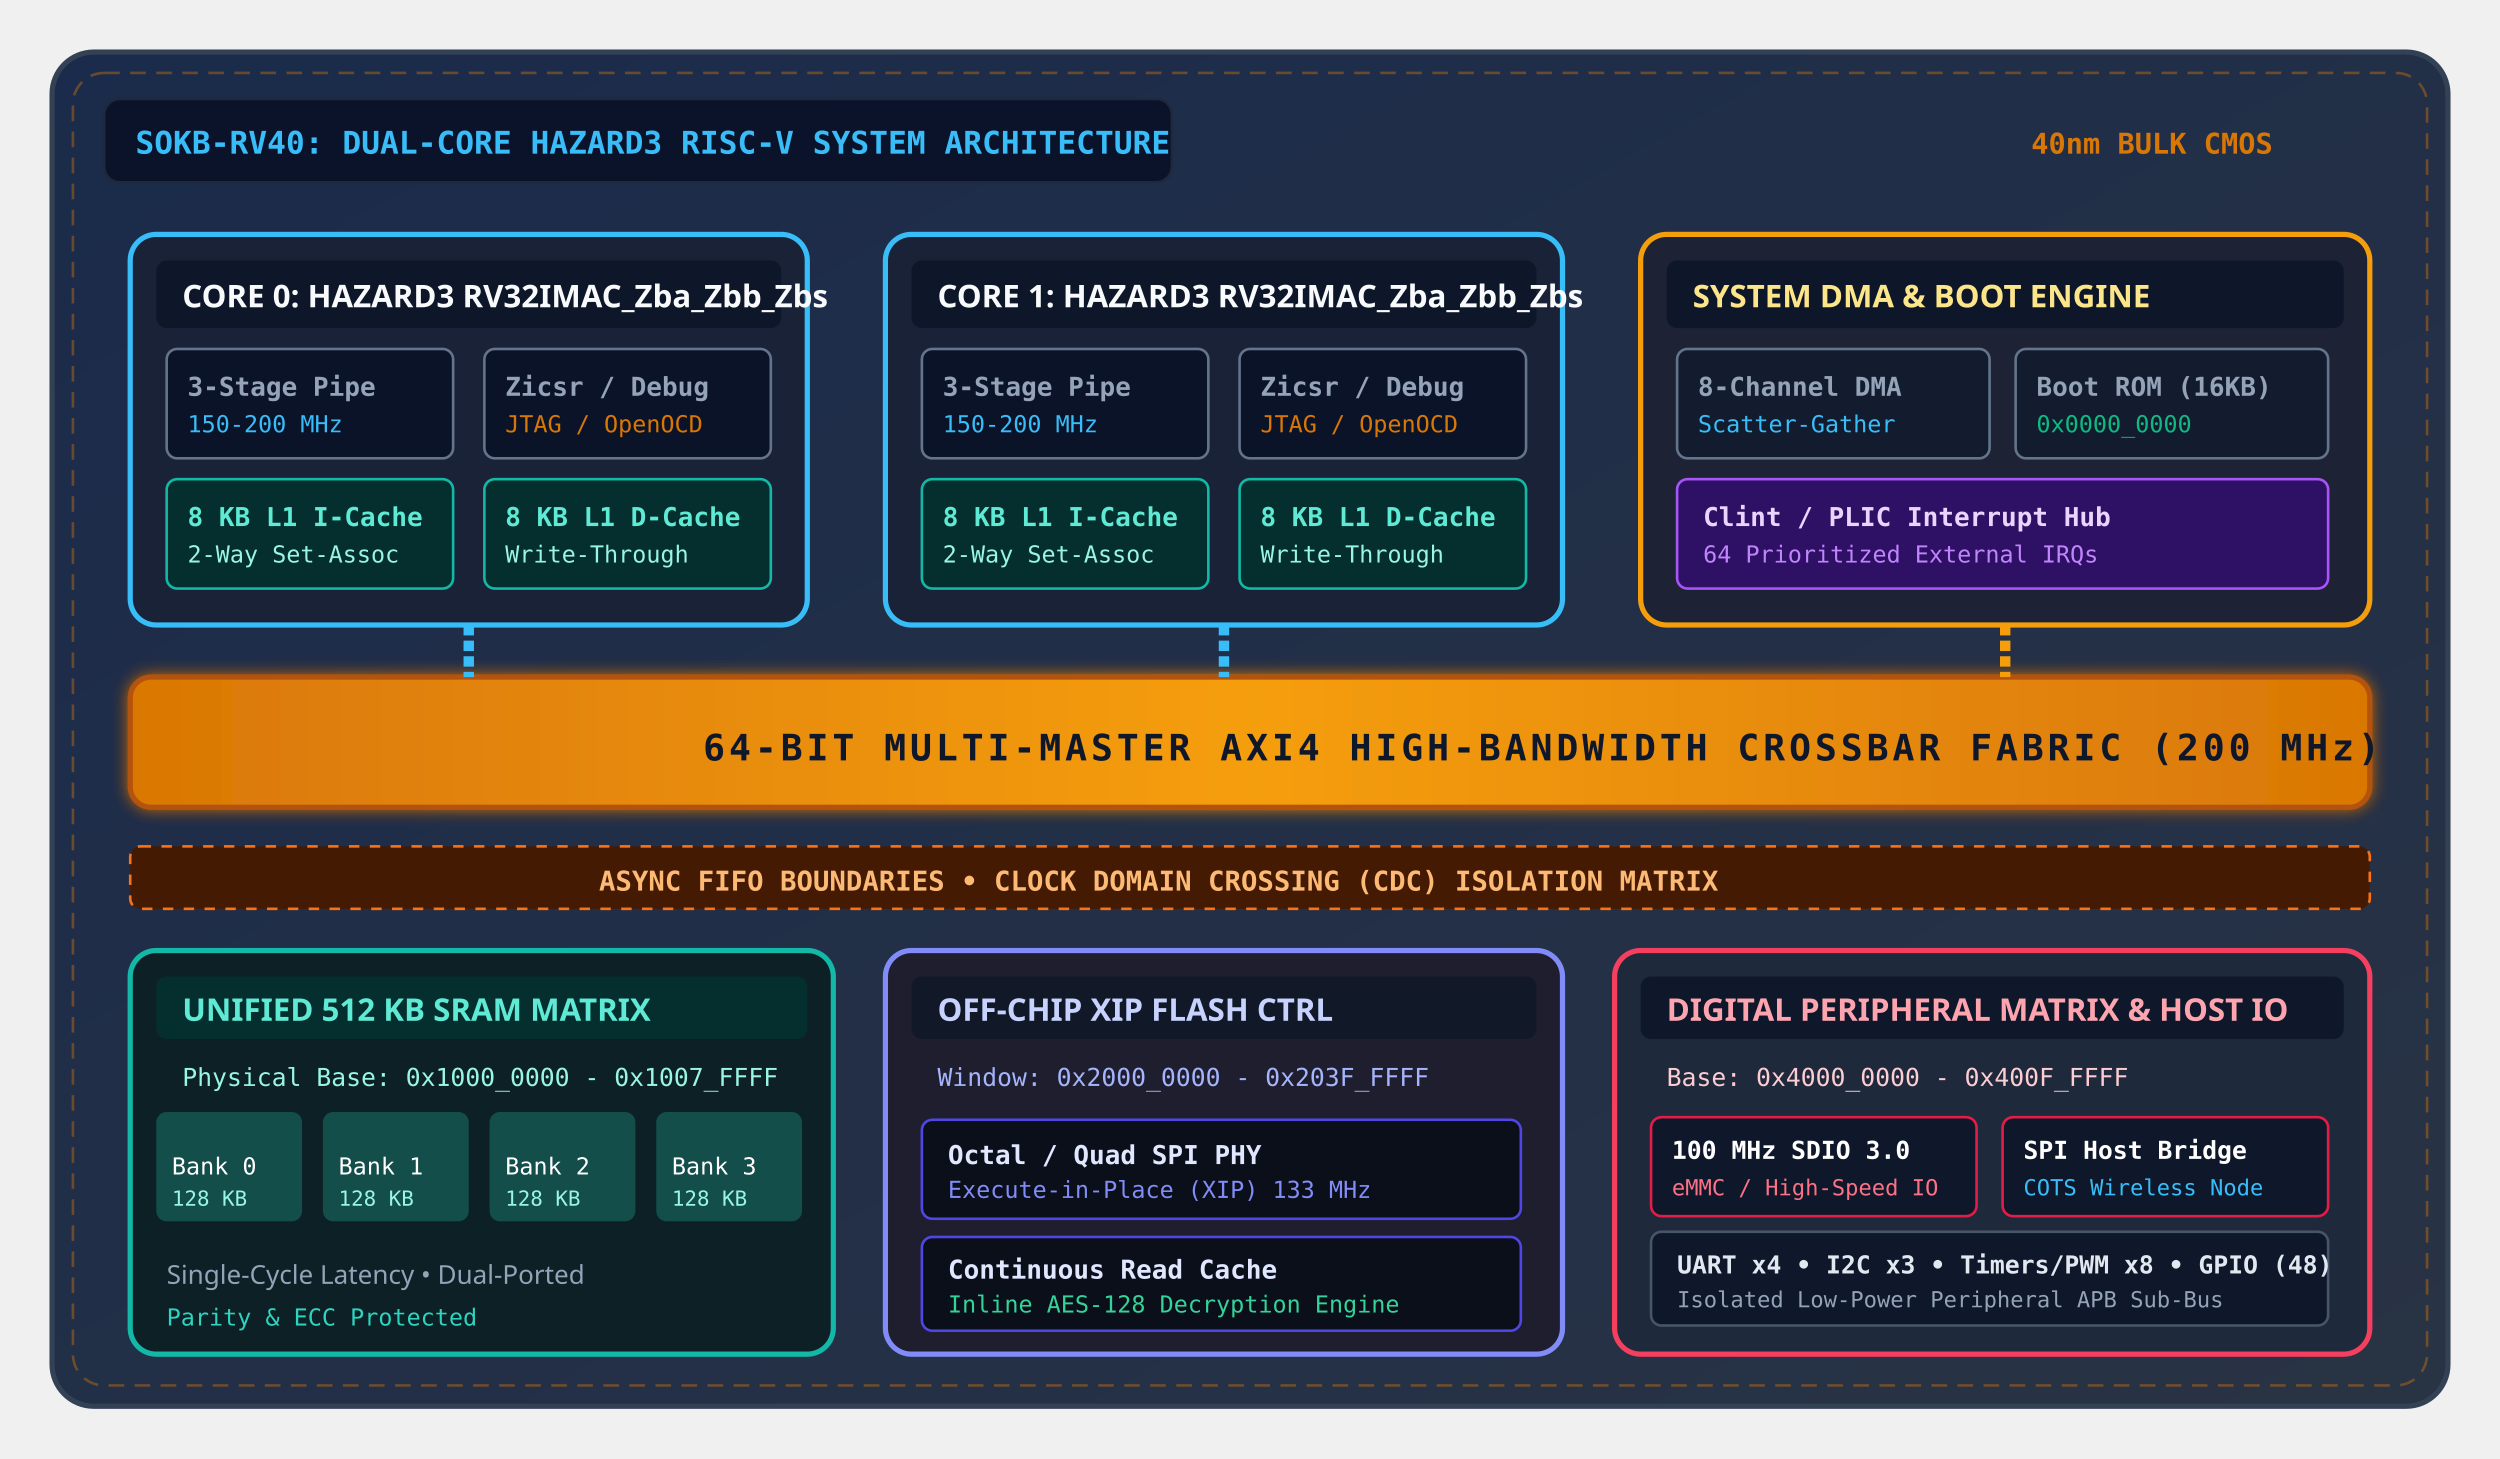
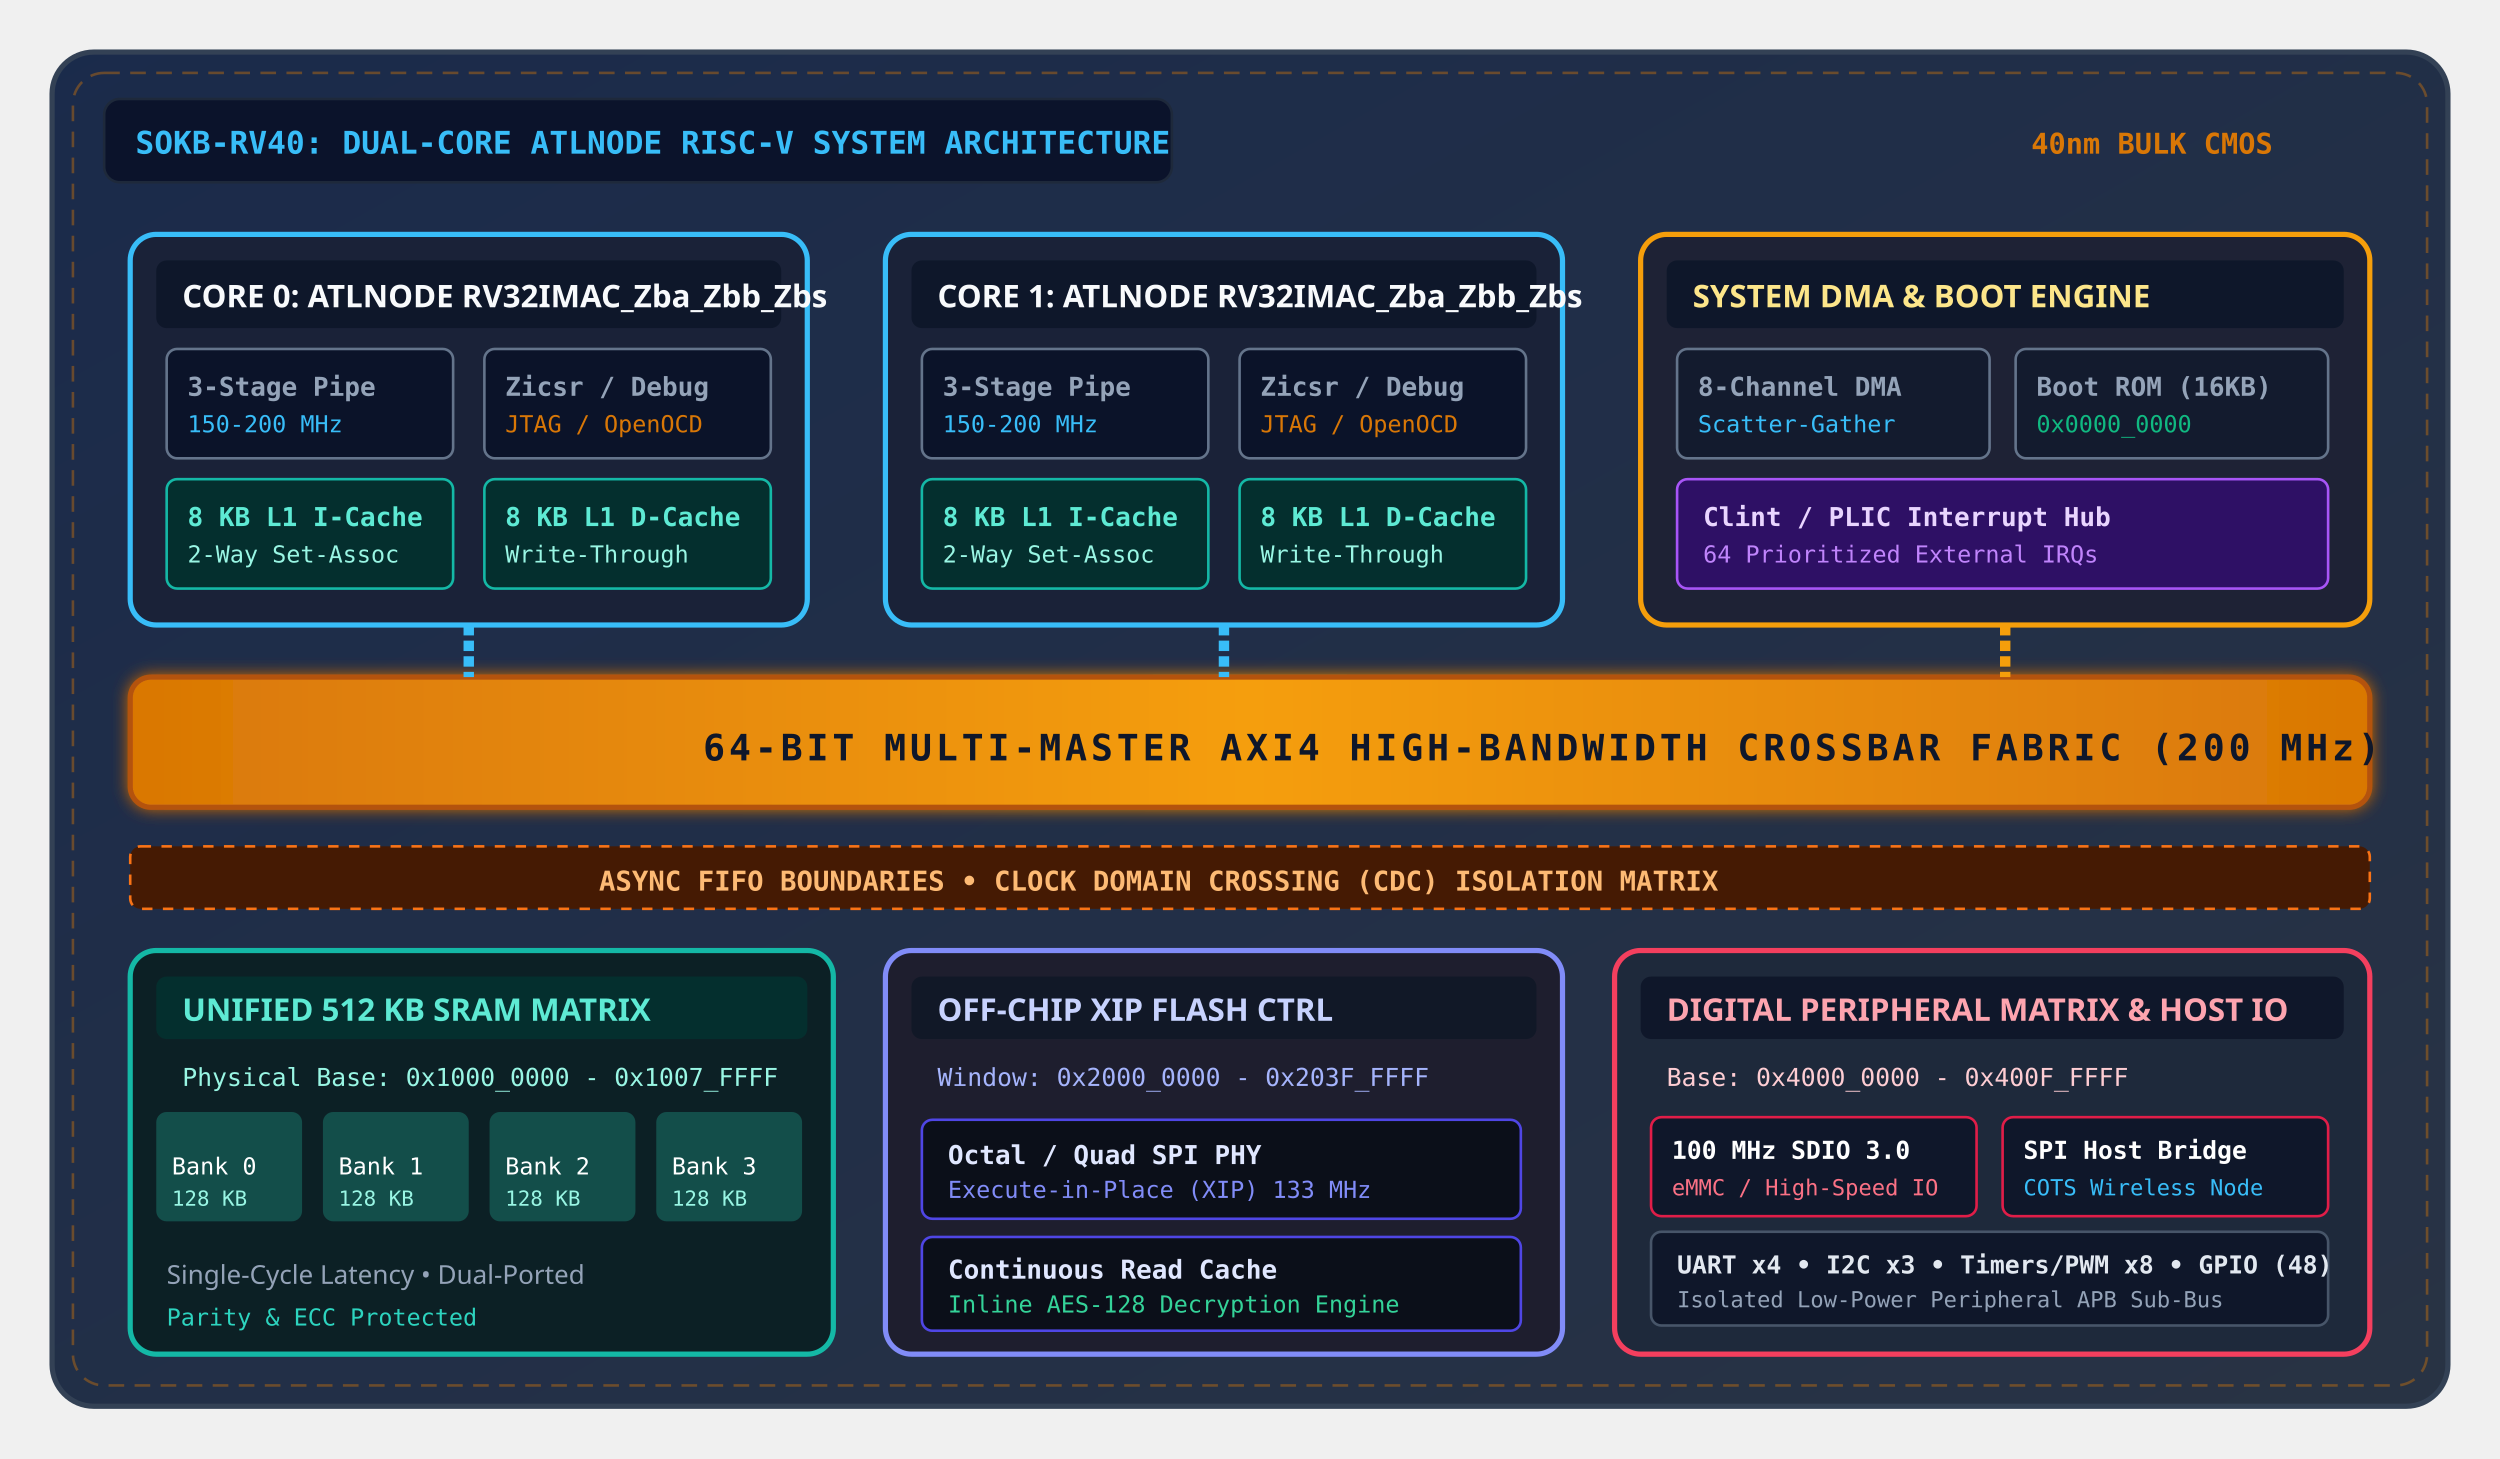
<svg xmlns="http://www.w3.org/2000/svg" viewBox="0 0 960 560" width="100%" height="100%" fill="none" class="w-full h-auto">
  <defs>
    <linearGradient id="dieGrad" x1="0%" y1="0%" x2="100%" y2="100%">
      <stop offset="0%" stop-color="#0F2042" stop-opacity="0.95" />
      <stop offset="100%" stop-color="#1E293B" stop-opacity="0.95" />
    </linearGradient>
    <linearGradient id="busGrad" x1="0%" y1="0%" x2="100%" y2="0%">
      <stop offset="0%" stop-color="#D97706" />
      <stop offset="50%" stop-color="#F59E0B" />
      <stop offset="100%" stop-color="#D97706" />
    </linearGradient>
    <filter id="glow" x="-20%" y="-20%" width="140%" height="140%">
      <feGaussianBlur stdDeviation="3" result="blur" />
      <feComposite in="SourceGraphic" in2="blur" operator="over" />
    </filter>
  </defs>
  <rect x="20" y="20" width="920" height="520" rx="16" fill="url(#dieGrad)" stroke="#334155" stroke-width="2" />
  <rect x="28" y="28" width="904" height="504" rx="12" fill="none" stroke="#D97706" stroke-width="1" stroke-dasharray="6,4" opacity="0.4" />
  <rect x="40" y="38" width="410" height="32" rx="6" fill="#0B132B" stroke="#1E293B" stroke-width="1" />
-   <text x="52" y="59" font-family="ui-monospace, monospace" font-size="12" font-weight="700" fill="#38BDF8">SOKB-RV40: DUAL-CORE HAZARD3 RISC-V SYSTEM ARCHITECTURE</text>
+   <text x="52" y="59" font-family="ui-monospace, monospace" font-size="12" font-weight="700" fill="#38BDF8">SOKB-RV40: DUAL-CORE ATLNODE RISC-V SYSTEM ARCHITECTURE</text>
  <text x="780" y="59" font-family="ui-monospace, monospace" font-size="11" font-weight="600" fill="#D97706">40nm BULK CMOS</text>
  <g id="core0" transform="translate(50, 90)">
    <rect width="260" height="150" rx="10" fill="#1A2238" stroke="#38BDF8" stroke-width="2" />
    <rect x="10" y="10" width="240" height="26" rx="4" fill="#0E172A" />
-     <text x="20" y="28" font-family="system-ui, sans-serif" font-size="12" font-weight="700" fill="#F8FAFC">CORE 0: HAZARD3 RV32IMAC_Zba_Zbb_Zbs</text>
+     <text x="20" y="28" font-family="system-ui, sans-serif" font-size="12" font-weight="700" fill="#F8FAFC">CORE 0: ATLNODE RV32IMAC_Zba_Zbb_Zbs</text>
    <rect x="14" y="44" width="110" height="42" rx="4" fill="#0B1329" stroke="#64748B" stroke-width="1" />
    <text x="22" y="62" font-family="ui-monospace, monospace" font-size="10" font-weight="600" fill="#94A3B8">3-Stage Pipe</text>
    <text x="22" y="76" font-family="ui-monospace, monospace" font-size="9" fill="#38BDF8">150-200 MHz</text>
    <rect x="136" y="44" width="110" height="42" rx="4" fill="#0B1329" stroke="#64748B" stroke-width="1" />
    <text x="144" y="62" font-family="ui-monospace, monospace" font-size="10" font-weight="600" fill="#94A3B8">Zicsr / Debug</text>
    <text x="144" y="76" font-family="ui-monospace, monospace" font-size="9" fill="#D97706">JTAG / OpenOCD</text>
    <rect x="14" y="94" width="110" height="42" rx="4" fill="#042F2E" stroke="#14B8A6" stroke-width="1" />
    <text x="22" y="112" font-family="ui-monospace, monospace" font-size="10" font-weight="600" fill="#5EEAD4">8 KB L1 I-Cache</text>
    <text x="22" y="126" font-family="ui-monospace, monospace" font-size="9" fill="#99F6E4">2-Way Set-Assoc</text>
    <rect x="136" y="94" width="110" height="42" rx="4" fill="#042F2E" stroke="#14B8A6" stroke-width="1" />
    <text x="144" y="112" font-family="ui-monospace, monospace" font-size="10" font-weight="600" fill="#5EEAD4">8 KB L1 D-Cache</text>
    <text x="144" y="126" font-family="ui-monospace, monospace" font-size="9" fill="#99F6E4">Write-Through</text>
  </g>
  <g id="core1" transform="translate(340, 90)">
    <rect width="260" height="150" rx="10" fill="#1A2238" stroke="#38BDF8" stroke-width="2" />
    <rect x="10" y="10" width="240" height="26" rx="4" fill="#0E172A" />
-     <text x="20" y="28" font-family="system-ui, sans-serif" font-size="12" font-weight="700" fill="#F8FAFC">CORE 1: HAZARD3 RV32IMAC_Zba_Zbb_Zbs</text>
+     <text x="20" y="28" font-family="system-ui, sans-serif" font-size="12" font-weight="700" fill="#F8FAFC">CORE 1: ATLNODE RV32IMAC_Zba_Zbb_Zbs</text>
    <rect x="14" y="44" width="110" height="42" rx="4" fill="#0B1329" stroke="#64748B" stroke-width="1" />
    <text x="22" y="62" font-family="ui-monospace, monospace" font-size="10" font-weight="600" fill="#94A3B8">3-Stage Pipe</text>
    <text x="22" y="76" font-family="ui-monospace, monospace" font-size="9" fill="#38BDF8">150-200 MHz</text>
    <rect x="136" y="44" width="110" height="42" rx="4" fill="#0B1329" stroke="#64748B" stroke-width="1" />
    <text x="144" y="62" font-family="ui-monospace, monospace" font-size="10" font-weight="600" fill="#94A3B8">Zicsr / Debug</text>
    <text x="144" y="76" font-family="ui-monospace, monospace" font-size="9" fill="#D97706">JTAG / OpenOCD</text>
    <rect x="14" y="94" width="110" height="42" rx="4" fill="#042F2E" stroke="#14B8A6" stroke-width="1" />
    <text x="22" y="112" font-family="ui-monospace, monospace" font-size="10" font-weight="600" fill="#5EEAD4">8 KB L1 I-Cache</text>
    <text x="22" y="126" font-family="ui-monospace, monospace" font-size="9" fill="#99F6E4">2-Way Set-Assoc</text>
    <rect x="136" y="94" width="110" height="42" rx="4" fill="#042F2E" stroke="#14B8A6" stroke-width="1" />
    <text x="144" y="112" font-family="ui-monospace, monospace" font-size="10" font-weight="600" fill="#5EEAD4">8 KB L1 D-Cache</text>
    <text x="144" y="126" font-family="ui-monospace, monospace" font-size="9" fill="#99F6E4">Write-Through</text>
  </g>
  <g id="dma" transform="translate(630, 90)">
    <rect width="280" height="150" rx="10" fill="#1E2235" stroke="#F59E0B" stroke-width="2" />
    <rect x="10" y="10" width="260" height="26" rx="4" fill="#0E172A" />
    <text x="20" y="28" font-family="system-ui, sans-serif" font-size="12" font-weight="700" fill="#FDE68A">SYSTEM DMA &amp; BOOT ENGINE</text>
    <rect x="14" y="44" width="120" height="42" rx="4" fill="#131B2E" stroke="#64748B" stroke-width="1" />
    <text x="22" y="62" font-family="ui-monospace, monospace" font-size="10" font-weight="600" fill="#94A3B8">8-Channel DMA</text>
    <text x="22" y="76" font-family="ui-monospace, monospace" font-size="9" fill="#38BDF8">Scatter-Gather</text>
    <rect x="144" y="44" width="120" height="42" rx="4" fill="#131B2E" stroke="#64748B" stroke-width="1" />
    <text x="152" y="62" font-family="ui-monospace, monospace" font-size="10" font-weight="600" fill="#94A3B8">Boot ROM (16KB)</text>
    <text x="152" y="76" font-family="ui-monospace, monospace" font-size="9" fill="#10B981">0x0000_0000</text>
    <rect x="14" y="94" width="250" height="42" rx="4" fill="#2E1065" stroke="#A855F7" stroke-width="1" />
    <text x="24" y="112" font-family="ui-monospace, monospace" font-size="10" font-weight="600" fill="#E9D5FF">Clint / PLIC Interrupt Hub</text>
    <text x="24" y="126" font-family="ui-monospace, monospace" font-size="9" fill="#C084FC">64 Prioritized External IRQs</text>
  </g>
  <g id="axi4" transform="translate(50, 260)">
    <rect width="860" height="50" rx="8" fill="url(#busGrad)" stroke="#B45309" stroke-width="2" filter="url(#glow)" />
    <text x="220" y="32" font-family="ui-monospace, monospace" font-size="14" font-weight="800" fill="#0F172A" letter-spacing="1.5">64-BIT MULTI-MASTER AXI4 HIGH-BANDWIDTH CROSSBAR FABRIC (200 MHz)</text>
  </g>
  <line x1="180" y1="240" x2="180" y2="260" stroke="#38BDF8" stroke-width="4" stroke-dasharray="4,2" />
  <line x1="470" y1="240" x2="470" y2="260" stroke="#38BDF8" stroke-width="4" stroke-dasharray="4,2" />
  <line x1="770" y1="240" x2="770" y2="260" stroke="#F59E0B" stroke-width="4" stroke-dasharray="4,2" />
  <g id="cdc" transform="translate(50, 325)">
    <rect width="860" height="24" rx="4" fill="#451A03" stroke="#F97316" stroke-width="1" stroke-dasharray="4,4" />
    <text x="180" y="17" font-family="ui-monospace, monospace" font-size="10.5" font-weight="700" fill="#FDBA74">ASYNC FIFO BOUNDARIES • CLOCK DOMAIN CROSSING (CDC) ISOLATION MATRIX</text>
  </g>
  <g id="sram" transform="translate(50, 365)">
    <rect width="270" height="155" rx="10" fill="#0C2025" stroke="#14B8A6" stroke-width="2" />
    <rect x="10" y="10" width="250" height="24" rx="4" fill="#042F2E" />
    <text x="20" y="27" font-family="system-ui, sans-serif" font-size="12" font-weight="700" fill="#5EEAD4">UNIFIED 512 KB SRAM MATRIX</text>
    <text x="20" y="52" font-family="ui-monospace, monospace" font-size="9.5" fill="#99F6E4">Physical Base: 0x1000_0000 - 0x1007_FFFF</text>
    <g transform="translate(10, 62)">
      <rect x="0" y="0" width="56" height="42" rx="4" fill="#134E4A" />
      <text x="6" y="24" font-family="ui-monospace, monospace" font-size="9" fill="#FFF">Bank 0</text>
      <text x="6" y="36" font-family="ui-monospace, monospace" font-size="8" fill="#99F6E4">128 KB</text>
      <rect x="64" y="0" width="56" height="42" rx="4" fill="#134E4A" />
      <text x="70" y="24" font-family="ui-monospace, monospace" font-size="9" fill="#FFF">Bank 1</text>
      <text x="70" y="36" font-family="ui-monospace, monospace" font-size="8" fill="#99F6E4">128 KB</text>
      <rect x="128" y="0" width="56" height="42" rx="4" fill="#134E4A" />
      <text x="134" y="24" font-family="ui-monospace, monospace" font-size="9" fill="#FFF">Bank 2</text>
      <text x="134" y="36" font-family="ui-monospace, monospace" font-size="8" fill="#99F6E4">128 KB</text>
      <rect x="192" y="0" width="56" height="42" rx="4" fill="#134E4A" />
      <text x="198" y="24" font-family="ui-monospace, monospace" font-size="9" fill="#FFF">Bank 3</text>
      <text x="198" y="36" font-family="ui-monospace, monospace" font-size="8" fill="#99F6E4">128 KB</text>
    </g>
    <text x="14" y="128" font-family="system-ui, sans-serif" font-size="10" fill="#94A3B8">Single-Cycle Latency • Dual-Ported</text>
    <text x="14" y="144" font-family="ui-monospace, monospace" font-size="9" fill="#2DD4BF">Parity &amp; ECC Protected</text>
  </g>
  <g id="flash" transform="translate(340, 365)">
    <rect width="260" height="155" rx="10" fill="#1E1E2E" stroke="#818CF8" stroke-width="2" />
    <rect x="10" y="10" width="240" height="24" rx="4" fill="#111827" />
    <text x="20" y="27" font-family="system-ui, sans-serif" font-size="12" font-weight="700" fill="#C7D2FE">OFF-CHIP XIP FLASH CTRL</text>
    <text x="20" y="52" font-family="ui-monospace, monospace" font-size="9.5" fill="#A5B4FC">Window: 0x2000_0000 - 0x203F_FFFF</text>
    <rect x="14" y="65" width="230" height="38" rx="4" fill="#0B0F19" stroke="#4F46E5" stroke-width="1" />
    <text x="24" y="82" font-family="ui-monospace, monospace" font-size="10" font-weight="600" fill="#E0E7FF">Octal / Quad SPI PHY</text>
    <text x="24" y="95" font-family="ui-monospace, monospace" font-size="9" fill="#818CF8">Execute-in-Place (XIP) 133 MHz</text>
    <rect x="14" y="110" width="230" height="36" rx="4" fill="#0B0F19" stroke="#4F46E5" stroke-width="1" />
    <text x="24" y="126" font-family="ui-monospace, monospace" font-size="10" font-weight="600" fill="#E0E7FF">Continuous Read Cache</text>
    <text x="24" y="139" font-family="ui-monospace, monospace" font-size="9" fill="#34D399">Inline AES-128 Decryption Engine</text>
  </g>
  <g id="periph" transform="translate(620, 365)">
    <rect width="290" height="155" rx="10" fill="#1E293B" stroke="#F43F5E" stroke-width="2" />
    <rect x="10" y="10" width="270" height="24" rx="4" fill="#0F172A" />
    <text x="20" y="27" font-family="system-ui, sans-serif" font-size="12" font-weight="700" fill="#FDA4AF">DIGITAL PERIPHERAL MATRIX &amp; HOST IO</text>
    <text x="20" y="52" font-family="ui-monospace, monospace" font-size="9.5" fill="#FECDD3">Base: 0x4000_0000 - 0x400F_FFFF</text>
    <g transform="translate(14, 64)">
      <rect x="0" y="0" width="125" height="38" rx="4" fill="#0F172A" stroke="#E11D48" stroke-width="1" />
      <text x="8" y="16" font-family="ui-monospace, monospace" font-size="9.5" font-weight="700" fill="#FFF">100 MHz SDIO 3.0</text>
      <text x="8" y="30" font-family="ui-monospace, monospace" font-size="8.5" fill="#FB7185">eMMC / High-Speed IO</text>
      <rect x="135" y="0" width="125" height="38" rx="4" fill="#0F172A" stroke="#E11D48" stroke-width="1" />
      <text x="143" y="16" font-family="ui-monospace, monospace" font-size="9.5" font-weight="700" fill="#FFF">SPI Host Bridge</text>
      <text x="143" y="30" font-family="ui-monospace, monospace" font-size="8.5" fill="#38BDF8">COTS Wireless Node</text>
      <rect x="0" y="44" width="260" height="36" rx="4" fill="#0F172A" stroke="#475569" stroke-width="1" />
      <text x="10" y="60" font-family="ui-monospace, monospace" font-size="9.5" font-weight="600" fill="#E2E8F0">UART x4 • I2C x3 • Timers/PWM x8 • GPIO (48)</text>
      <text x="10" y="73" font-family="ui-monospace, monospace" font-size="8.5" fill="#94A3B8">Isolated Low-Power Peripheral APB Sub-Bus</text>
    </g>
  </g>
</svg>
